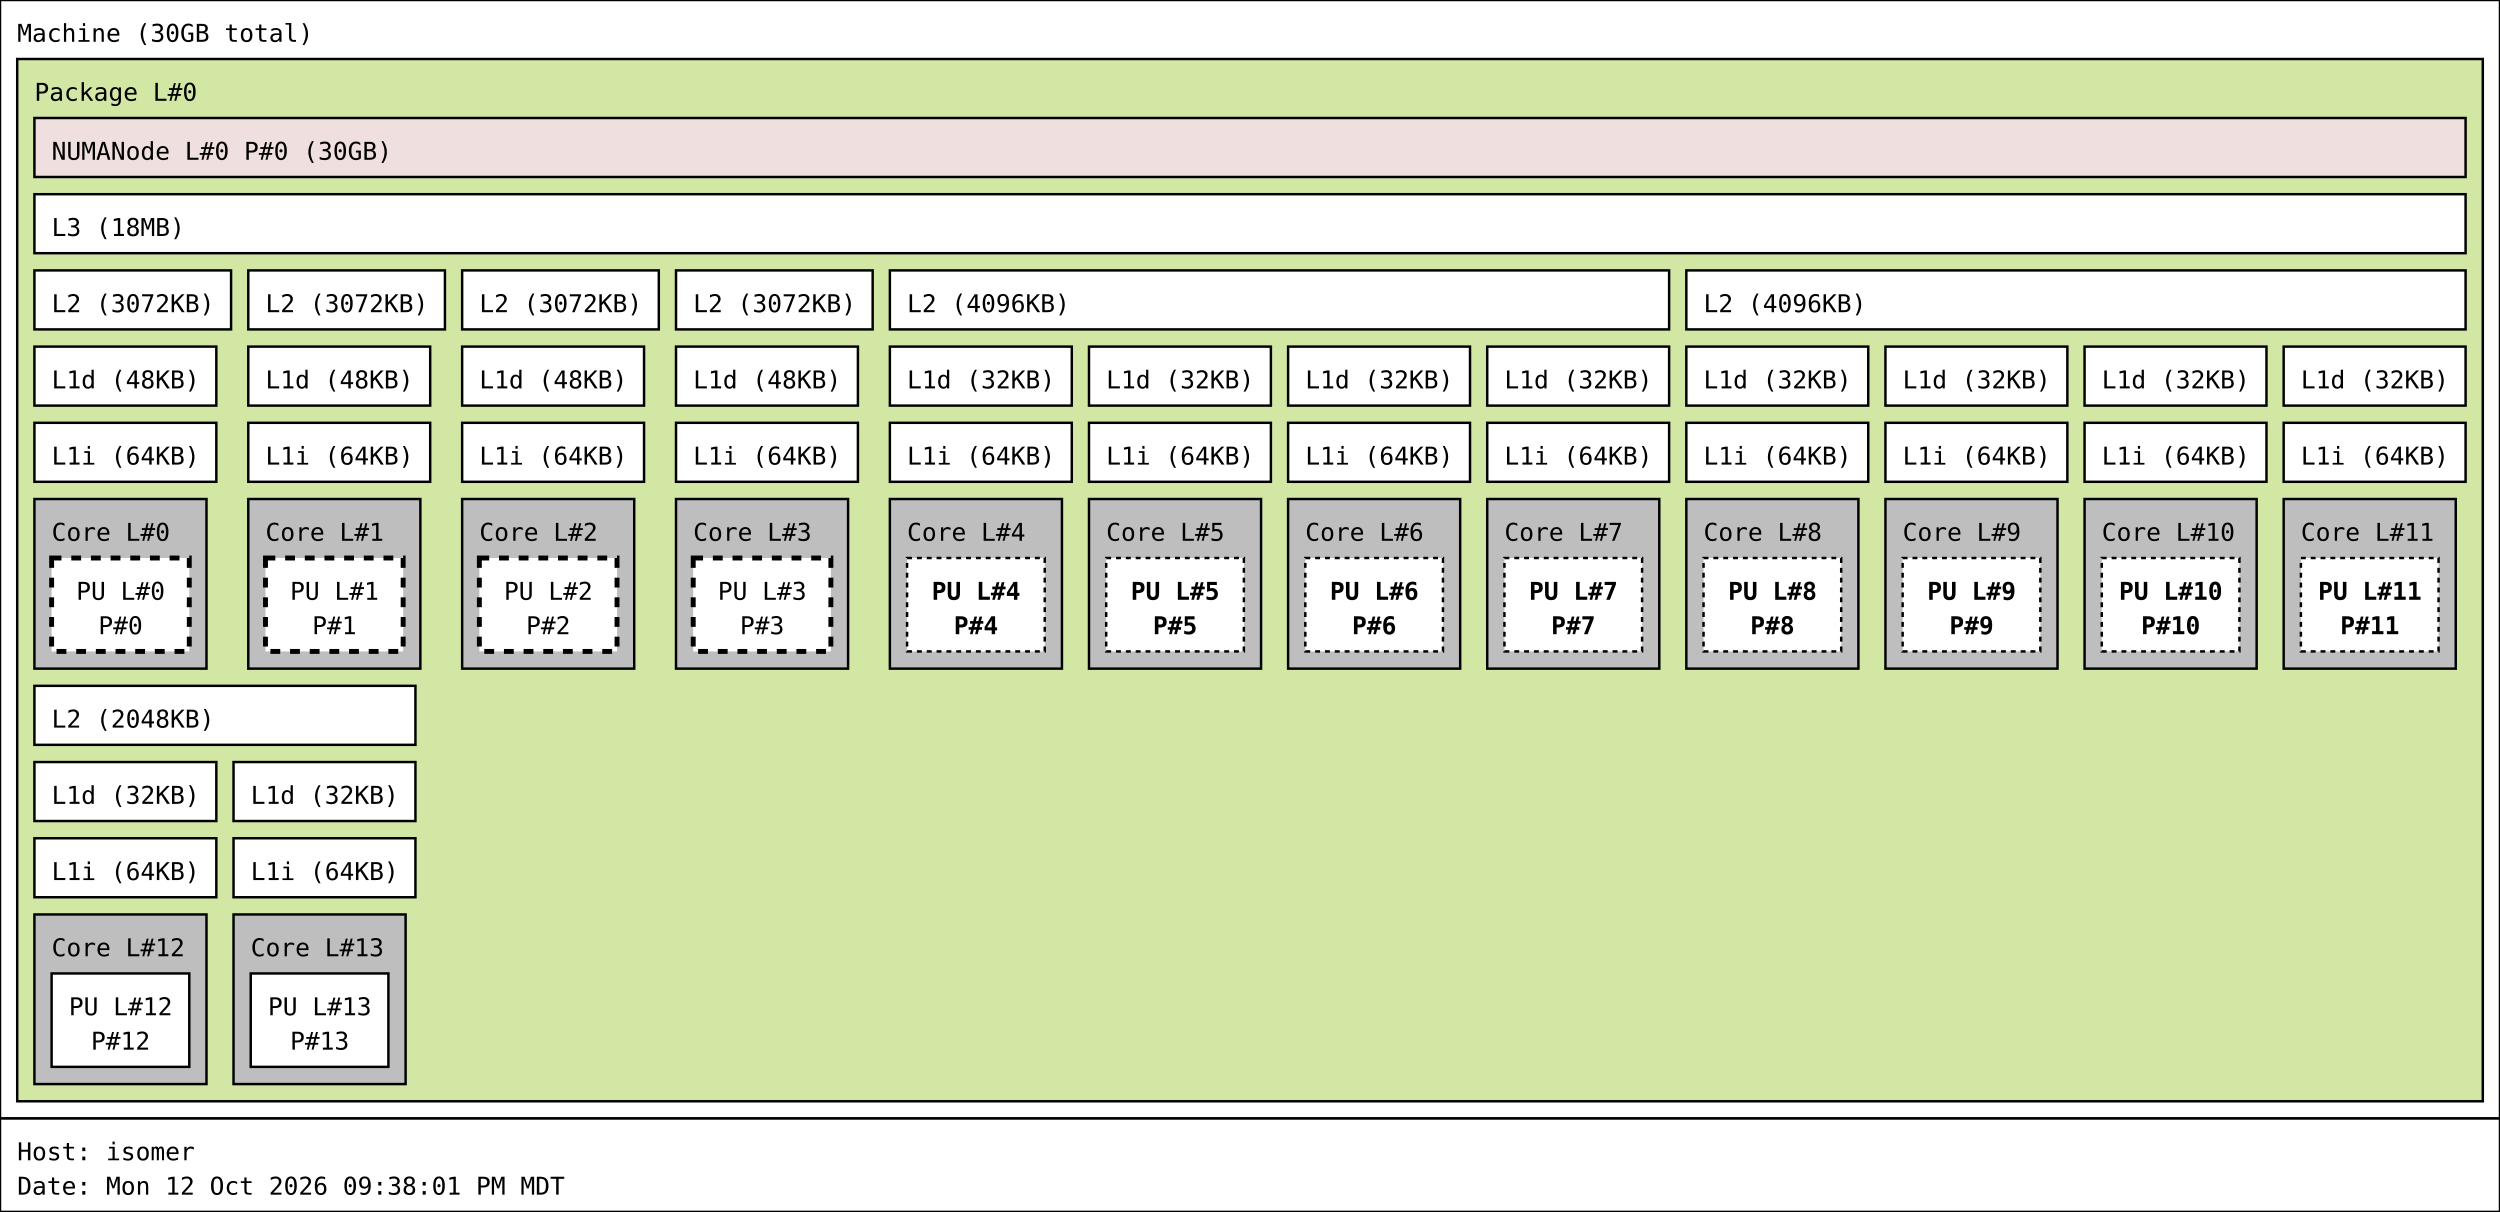
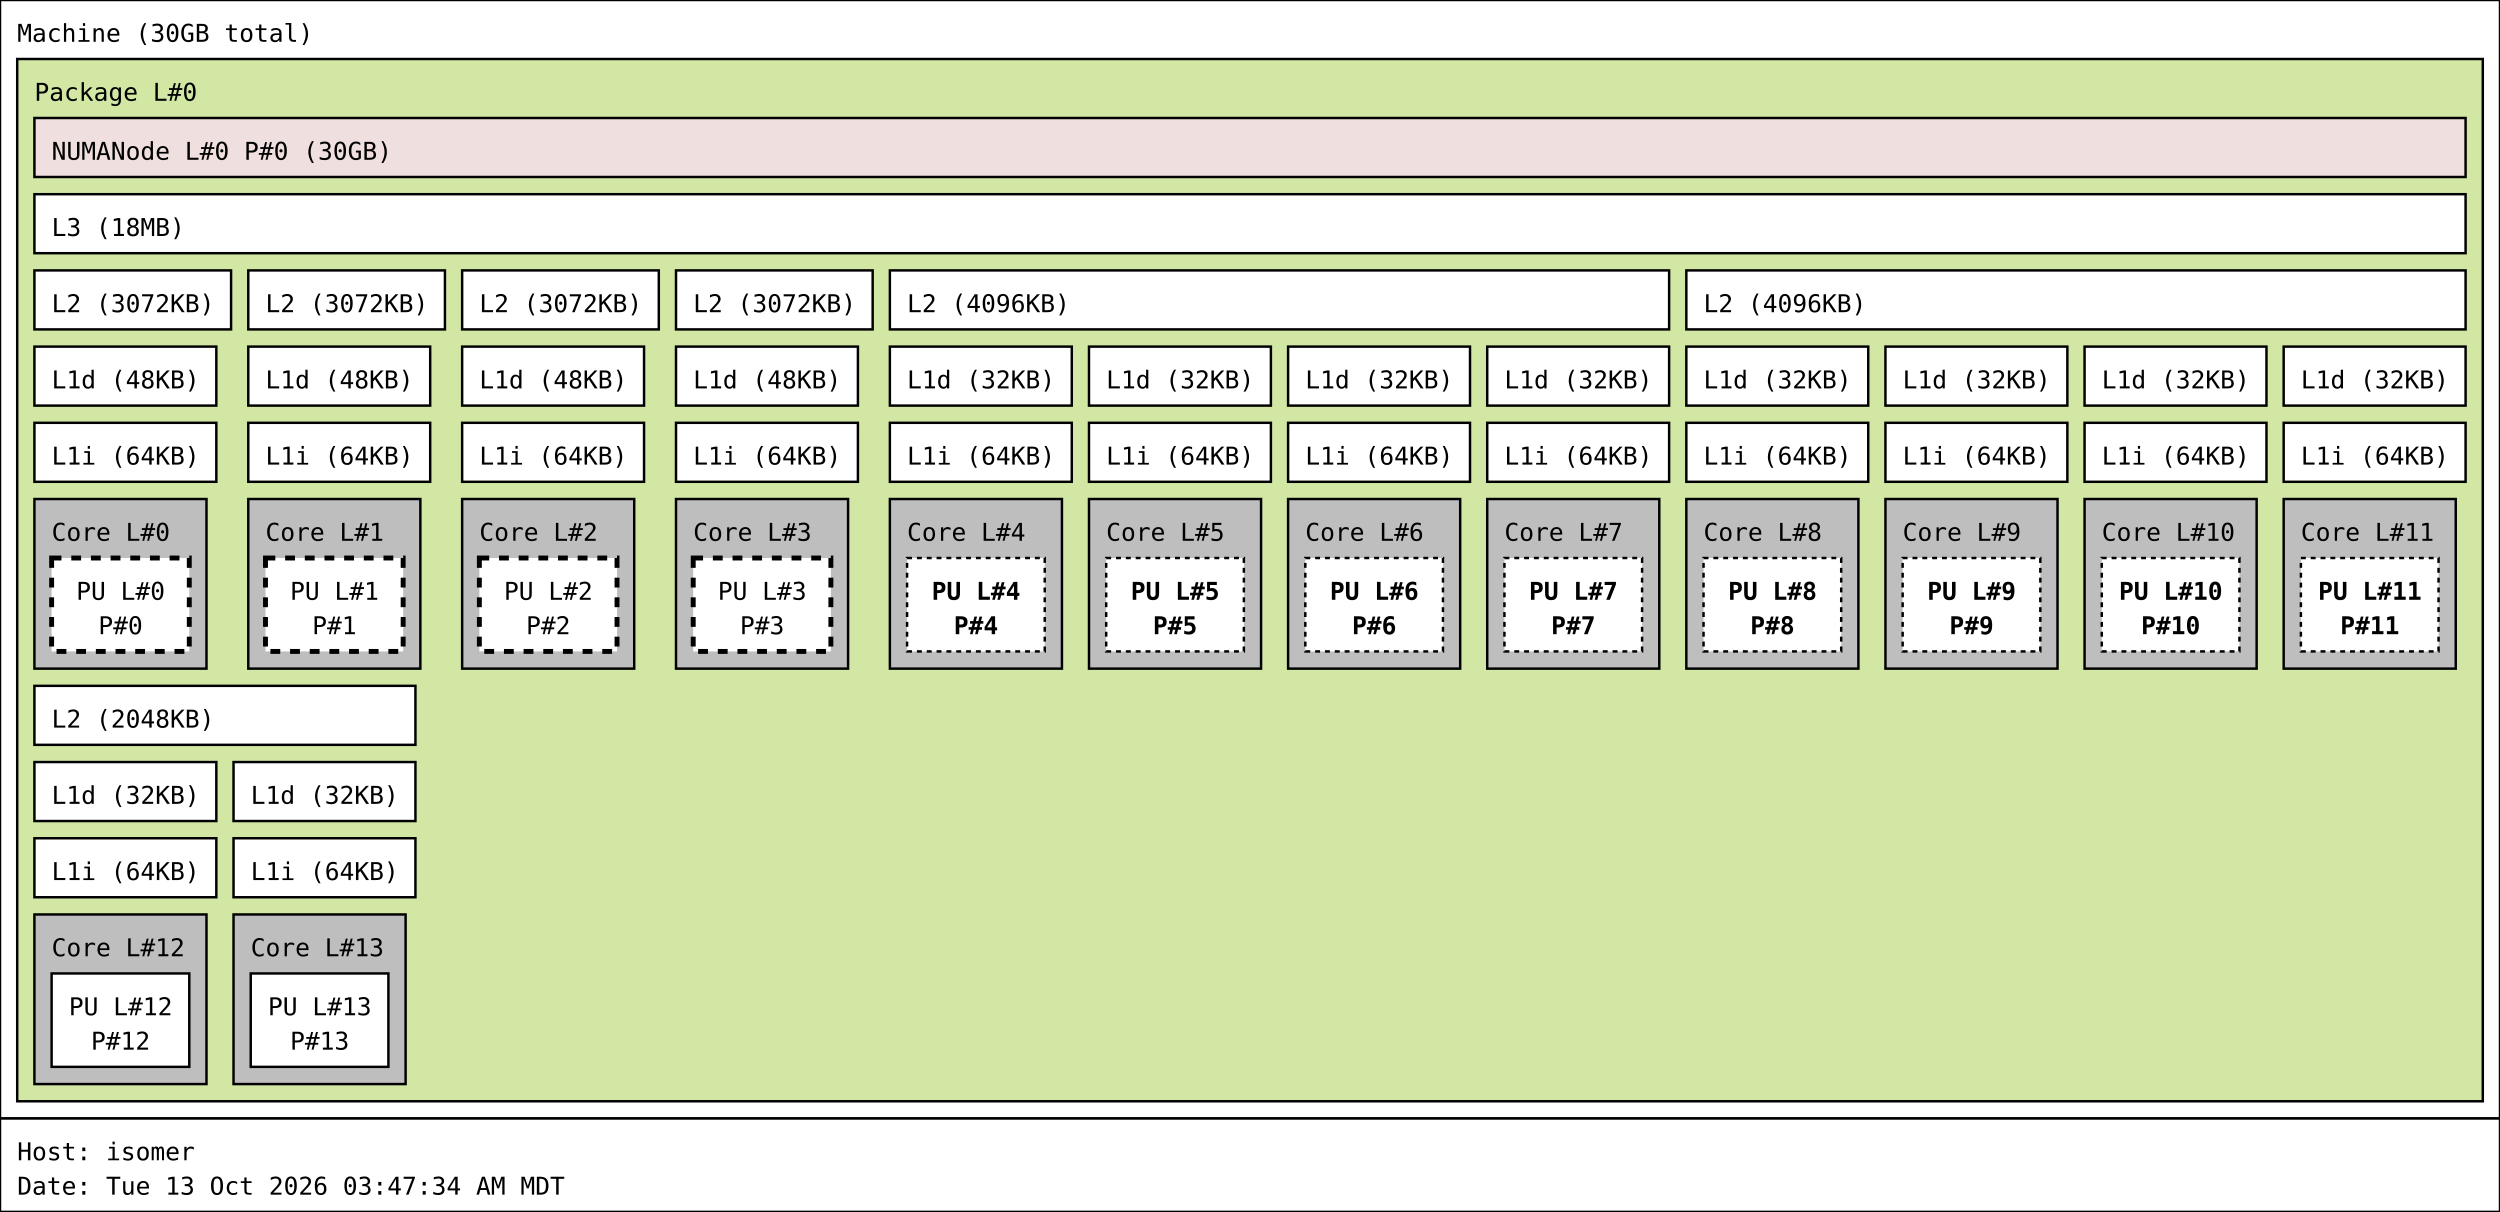
<svg xmlns="http://www.w3.org/2000/svg" width="1017px" height="493px" viewBox="0 0 1017px 493px" version="1.1">
  <rect id="Machine_0_rect" class="Machine" x="0" y="0" width="1017" height="455" fill="rgb(255,255,255)" stroke="rgb(0,0,0)" stroke-width="1" />
  <text id="Machine_0_text" class="Machine" font-family="Monospace" x="7" y="17" fill="rgb(0,0,0)" font-size="10px">Machine (30GB total)</text>
  <rect id="Package_0_rect" class="Package" x="7" y="24" width="1003" height="424" fill="rgb(210,231,164)" stroke="rgb(0,0,0)" stroke-width="1" />
  <text id="Package_0_text" class="Package" font-family="Monospace" x="14" y="41" fill="rgb(0,0,0)" font-size="10px">Package L#0</text>
  <rect id="L3_0_rect" class="L3" x="14" y="79" width="989" height="24" fill="rgb(255,255,255)" stroke="rgb(0,0,0)" stroke-width="1" />
  <text id="L3_0_text" class="L3" font-family="Monospace" x="21" y="96" fill="rgb(0,0,0)" font-size="10px">L3 (18MB)</text>
  <rect id="L2_0_rect" class="L2" x="14" y="110" width="80" height="24" fill="rgb(255,255,255)" stroke="rgb(0,0,0)" stroke-width="1" />
  <text id="L2_0_text" class="L2" font-family="Monospace" x="21" y="127" fill="rgb(0,0,0)" font-size="10px">L2 (3072KB)</text>
  <rect id="L1d_0_rect" class="L1d" x="14" y="141" width="74" height="24" fill="rgb(255,255,255)" stroke="rgb(0,0,0)" stroke-width="1" />
  <text id="L1d_0_text" class="L1d" font-family="Monospace" x="21" y="158" fill="rgb(0,0,0)" font-size="10px">L1d (48KB)</text>
  <rect id="L1i_0_rect" class="L1i" x="14" y="172" width="74" height="24" fill="rgb(255,255,255)" stroke="rgb(0,0,0)" stroke-width="1" />
  <text id="L1i_0_text" class="L1i" font-family="Monospace" x="21" y="189" fill="rgb(0,0,0)" font-size="10px">L1i (64KB)</text>
  <rect id="Core_0_rect" class="Core" x="14" y="203" width="70" height="69" fill="rgb(190,190,190)" stroke="rgb(0,0,0)" stroke-width="1" />
  <text id="Core_0_text" class="Core" font-family="Monospace" x="21" y="220" fill="rgb(0,0,0)" font-size="10px">Core L#0</text>
  <rect id="PU_0_rect" class="PU" x="21" y="227" width="56" height="38" fill="rgb(255,255,255)" stroke="rgb(0,0,0)" stroke-width="2" stroke-dasharray="4" />
  <text id="PU_0_text" class="PU" font-family="Monospace" x="31" y="244" fill="rgb(0,0,0)" font-size="10px">PU L#0</text>
  <text id="PU_0_text_1" class="PU" font-family="Monospace" x="40" y="258" fill="rgb(0,0,0)" font-size="10px">P#0</text>
  <rect id="L2_1_rect" class="L2" x="101" y="110" width="80" height="24" fill="rgb(255,255,255)" stroke="rgb(0,0,0)" stroke-width="1" />
  <text id="L2_1_text" class="L2" font-family="Monospace" x="108" y="127" fill="rgb(0,0,0)" font-size="10px">L2 (3072KB)</text>
  <rect id="L1d_1_rect" class="L1d" x="101" y="141" width="74" height="24" fill="rgb(255,255,255)" stroke="rgb(0,0,0)" stroke-width="1" />
  <text id="L1d_1_text" class="L1d" font-family="Monospace" x="108" y="158" fill="rgb(0,0,0)" font-size="10px">L1d (48KB)</text>
  <rect id="L1i_1_rect" class="L1i" x="101" y="172" width="74" height="24" fill="rgb(255,255,255)" stroke="rgb(0,0,0)" stroke-width="1" />
  <text id="L1i_1_text" class="L1i" font-family="Monospace" x="108" y="189" fill="rgb(0,0,0)" font-size="10px">L1i (64KB)</text>
  <rect id="Core_1_rect" class="Core" x="101" y="203" width="70" height="69" fill="rgb(190,190,190)" stroke="rgb(0,0,0)" stroke-width="1" />
  <text id="Core_1_text" class="Core" font-family="Monospace" x="108" y="220" fill="rgb(0,0,0)" font-size="10px">Core L#1</text>
  <rect id="PU_1_rect" class="PU" x="108" y="227" width="56" height="38" fill="rgb(255,255,255)" stroke="rgb(0,0,0)" stroke-width="2" stroke-dasharray="4" />
  <text id="PU_1_text" class="PU" font-family="Monospace" x="118" y="244" fill="rgb(0,0,0)" font-size="10px">PU L#1</text>
  <text id="PU_1_text_1" class="PU" font-family="Monospace" x="127" y="258" fill="rgb(0,0,0)" font-size="10px">P#1</text>
  <rect id="L2_2_rect" class="L2" x="188" y="110" width="80" height="24" fill="rgb(255,255,255)" stroke="rgb(0,0,0)" stroke-width="1" />
  <text id="L2_2_text" class="L2" font-family="Monospace" x="195" y="127" fill="rgb(0,0,0)" font-size="10px">L2 (3072KB)</text>
  <rect id="L1d_2_rect" class="L1d" x="188" y="141" width="74" height="24" fill="rgb(255,255,255)" stroke="rgb(0,0,0)" stroke-width="1" />
  <text id="L1d_2_text" class="L1d" font-family="Monospace" x="195" y="158" fill="rgb(0,0,0)" font-size="10px">L1d (48KB)</text>
  <rect id="L1i_2_rect" class="L1i" x="188" y="172" width="74" height="24" fill="rgb(255,255,255)" stroke="rgb(0,0,0)" stroke-width="1" />
  <text id="L1i_2_text" class="L1i" font-family="Monospace" x="195" y="189" fill="rgb(0,0,0)" font-size="10px">L1i (64KB)</text>
  <rect id="Core_2_rect" class="Core" x="188" y="203" width="70" height="69" fill="rgb(190,190,190)" stroke="rgb(0,0,0)" stroke-width="1" />
  <text id="Core_2_text" class="Core" font-family="Monospace" x="195" y="220" fill="rgb(0,0,0)" font-size="10px">Core L#2</text>
  <rect id="PU_2_rect" class="PU" x="195" y="227" width="56" height="38" fill="rgb(255,255,255)" stroke="rgb(0,0,0)" stroke-width="2" stroke-dasharray="4" />
  <text id="PU_2_text" class="PU" font-family="Monospace" x="205" y="244" fill="rgb(0,0,0)" font-size="10px">PU L#2</text>
  <text id="PU_2_text_1" class="PU" font-family="Monospace" x="214" y="258" fill="rgb(0,0,0)" font-size="10px">P#2</text>
  <rect id="L2_3_rect" class="L2" x="275" y="110" width="80" height="24" fill="rgb(255,255,255)" stroke="rgb(0,0,0)" stroke-width="1" />
  <text id="L2_3_text" class="L2" font-family="Monospace" x="282" y="127" fill="rgb(0,0,0)" font-size="10px">L2 (3072KB)</text>
  <rect id="L1d_3_rect" class="L1d" x="275" y="141" width="74" height="24" fill="rgb(255,255,255)" stroke="rgb(0,0,0)" stroke-width="1" />
  <text id="L1d_3_text" class="L1d" font-family="Monospace" x="282" y="158" fill="rgb(0,0,0)" font-size="10px">L1d (48KB)</text>
  <rect id="L1i_3_rect" class="L1i" x="275" y="172" width="74" height="24" fill="rgb(255,255,255)" stroke="rgb(0,0,0)" stroke-width="1" />
  <text id="L1i_3_text" class="L1i" font-family="Monospace" x="282" y="189" fill="rgb(0,0,0)" font-size="10px">L1i (64KB)</text>
  <rect id="Core_3_rect" class="Core" x="275" y="203" width="70" height="69" fill="rgb(190,190,190)" stroke="rgb(0,0,0)" stroke-width="1" />
  <text id="Core_3_text" class="Core" font-family="Monospace" x="282" y="220" fill="rgb(0,0,0)" font-size="10px">Core L#3</text>
  <rect id="PU_3_rect" class="PU" x="282" y="227" width="56" height="38" fill="rgb(255,255,255)" stroke="rgb(0,0,0)" stroke-width="2" stroke-dasharray="4" />
  <text id="PU_3_text" class="PU" font-family="Monospace" x="292" y="244" fill="rgb(0,0,0)" font-size="10px">PU L#3</text>
  <text id="PU_3_text_1" class="PU" font-family="Monospace" x="301" y="258" fill="rgb(0,0,0)" font-size="10px">P#3</text>
  <rect id="L2_4_rect" class="L2" x="362" y="110" width="317" height="24" fill="rgb(255,255,255)" stroke="rgb(0,0,0)" stroke-width="1" />
  <text id="L2_4_text" class="L2" font-family="Monospace" x="369" y="127" fill="rgb(0,0,0)" font-size="10px">L2 (4096KB)</text>
  <rect id="L1d_4_rect" class="L1d" x="362" y="141" width="74" height="24" fill="rgb(255,255,255)" stroke="rgb(0,0,0)" stroke-width="1" />
  <text id="L1d_4_text" class="L1d" font-family="Monospace" x="369" y="158" fill="rgb(0,0,0)" font-size="10px">L1d (32KB)</text>
  <rect id="L1i_4_rect" class="L1i" x="362" y="172" width="74" height="24" fill="rgb(255,255,255)" stroke="rgb(0,0,0)" stroke-width="1" />
  <text id="L1i_4_text" class="L1i" font-family="Monospace" x="369" y="189" fill="rgb(0,0,0)" font-size="10px">L1i (64KB)</text>
  <rect id="Core_4_rect" class="Core" x="362" y="203" width="70" height="69" fill="rgb(190,190,190)" stroke="rgb(0,0,0)" stroke-width="1" />
  <text id="Core_4_text" class="Core" font-family="Monospace" x="369" y="220" fill="rgb(0,0,0)" font-size="10px">Core L#4</text>
  <rect id="PU_4_rect" class="PU" x="369" y="227" width="56" height="38" fill="rgb(255,255,255)" stroke="rgb(0,0,0)" stroke-width="1" stroke-dasharray="2" />
  <text id="PU_4_text" class="PU" font-family="Monospace" font-weight="bold" x="379" y="244" fill="rgb(0,0,0)" font-size="10px">PU L#4</text>
  <text id="PU_4_text_1" class="PU" font-family="Monospace" font-weight="bold" x="388" y="258" fill="rgb(0,0,0)" font-size="10px">P#4</text>
  <rect id="L1d_5_rect" class="L1d" x="443" y="141" width="74" height="24" fill="rgb(255,255,255)" stroke="rgb(0,0,0)" stroke-width="1" />
  <text id="L1d_5_text" class="L1d" font-family="Monospace" x="450" y="158" fill="rgb(0,0,0)" font-size="10px">L1d (32KB)</text>
  <rect id="L1i_5_rect" class="L1i" x="443" y="172" width="74" height="24" fill="rgb(255,255,255)" stroke="rgb(0,0,0)" stroke-width="1" />
  <text id="L1i_5_text" class="L1i" font-family="Monospace" x="450" y="189" fill="rgb(0,0,0)" font-size="10px">L1i (64KB)</text>
  <rect id="Core_5_rect" class="Core" x="443" y="203" width="70" height="69" fill="rgb(190,190,190)" stroke="rgb(0,0,0)" stroke-width="1" />
  <text id="Core_5_text" class="Core" font-family="Monospace" x="450" y="220" fill="rgb(0,0,0)" font-size="10px">Core L#5</text>
  <rect id="PU_5_rect" class="PU" x="450" y="227" width="56" height="38" fill="rgb(255,255,255)" stroke="rgb(0,0,0)" stroke-width="1" stroke-dasharray="2" />
  <text id="PU_5_text" class="PU" font-family="Monospace" font-weight="bold" x="460" y="244" fill="rgb(0,0,0)" font-size="10px">PU L#5</text>
  <text id="PU_5_text_1" class="PU" font-family="Monospace" font-weight="bold" x="469" y="258" fill="rgb(0,0,0)" font-size="10px">P#5</text>
  <rect id="L1d_6_rect" class="L1d" x="524" y="141" width="74" height="24" fill="rgb(255,255,255)" stroke="rgb(0,0,0)" stroke-width="1" />
  <text id="L1d_6_text" class="L1d" font-family="Monospace" x="531" y="158" fill="rgb(0,0,0)" font-size="10px">L1d (32KB)</text>
  <rect id="L1i_6_rect" class="L1i" x="524" y="172" width="74" height="24" fill="rgb(255,255,255)" stroke="rgb(0,0,0)" stroke-width="1" />
  <text id="L1i_6_text" class="L1i" font-family="Monospace" x="531" y="189" fill="rgb(0,0,0)" font-size="10px">L1i (64KB)</text>
  <rect id="Core_6_rect" class="Core" x="524" y="203" width="70" height="69" fill="rgb(190,190,190)" stroke="rgb(0,0,0)" stroke-width="1" />
  <text id="Core_6_text" class="Core" font-family="Monospace" x="531" y="220" fill="rgb(0,0,0)" font-size="10px">Core L#6</text>
  <rect id="PU_6_rect" class="PU" x="531" y="227" width="56" height="38" fill="rgb(255,255,255)" stroke="rgb(0,0,0)" stroke-width="1" stroke-dasharray="2" />
  <text id="PU_6_text" class="PU" font-family="Monospace" font-weight="bold" x="541" y="244" fill="rgb(0,0,0)" font-size="10px">PU L#6</text>
  <text id="PU_6_text_1" class="PU" font-family="Monospace" font-weight="bold" x="550" y="258" fill="rgb(0,0,0)" font-size="10px">P#6</text>
  <rect id="L1d_7_rect" class="L1d" x="605" y="141" width="74" height="24" fill="rgb(255,255,255)" stroke="rgb(0,0,0)" stroke-width="1" />
  <text id="L1d_7_text" class="L1d" font-family="Monospace" x="612" y="158" fill="rgb(0,0,0)" font-size="10px">L1d (32KB)</text>
  <rect id="L1i_7_rect" class="L1i" x="605" y="172" width="74" height="24" fill="rgb(255,255,255)" stroke="rgb(0,0,0)" stroke-width="1" />
  <text id="L1i_7_text" class="L1i" font-family="Monospace" x="612" y="189" fill="rgb(0,0,0)" font-size="10px">L1i (64KB)</text>
  <rect id="Core_7_rect" class="Core" x="605" y="203" width="70" height="69" fill="rgb(190,190,190)" stroke="rgb(0,0,0)" stroke-width="1" />
  <text id="Core_7_text" class="Core" font-family="Monospace" x="612" y="220" fill="rgb(0,0,0)" font-size="10px">Core L#7</text>
  <rect id="PU_7_rect" class="PU" x="612" y="227" width="56" height="38" fill="rgb(255,255,255)" stroke="rgb(0,0,0)" stroke-width="1" stroke-dasharray="2" />
  <text id="PU_7_text" class="PU" font-family="Monospace" font-weight="bold" x="622" y="244" fill="rgb(0,0,0)" font-size="10px">PU L#7</text>
  <text id="PU_7_text_1" class="PU" font-family="Monospace" font-weight="bold" x="631" y="258" fill="rgb(0,0,0)" font-size="10px">P#7</text>
  <rect id="L2_5_rect" class="L2" x="686" y="110" width="317" height="24" fill="rgb(255,255,255)" stroke="rgb(0,0,0)" stroke-width="1" />
  <text id="L2_5_text" class="L2" font-family="Monospace" x="693" y="127" fill="rgb(0,0,0)" font-size="10px">L2 (4096KB)</text>
  <rect id="L1d_8_rect" class="L1d" x="686" y="141" width="74" height="24" fill="rgb(255,255,255)" stroke="rgb(0,0,0)" stroke-width="1" />
  <text id="L1d_8_text" class="L1d" font-family="Monospace" x="693" y="158" fill="rgb(0,0,0)" font-size="10px">L1d (32KB)</text>
  <rect id="L1i_8_rect" class="L1i" x="686" y="172" width="74" height="24" fill="rgb(255,255,255)" stroke="rgb(0,0,0)" stroke-width="1" />
  <text id="L1i_8_text" class="L1i" font-family="Monospace" x="693" y="189" fill="rgb(0,0,0)" font-size="10px">L1i (64KB)</text>
  <rect id="Core_8_rect" class="Core" x="686" y="203" width="70" height="69" fill="rgb(190,190,190)" stroke="rgb(0,0,0)" stroke-width="1" />
  <text id="Core_8_text" class="Core" font-family="Monospace" x="693" y="220" fill="rgb(0,0,0)" font-size="10px">Core L#8</text>
  <rect id="PU_8_rect" class="PU" x="693" y="227" width="56" height="38" fill="rgb(255,255,255)" stroke="rgb(0,0,0)" stroke-width="1" stroke-dasharray="2" />
  <text id="PU_8_text" class="PU" font-family="Monospace" font-weight="bold" x="703" y="244" fill="rgb(0,0,0)" font-size="10px">PU L#8</text>
  <text id="PU_8_text_1" class="PU" font-family="Monospace" font-weight="bold" x="712" y="258" fill="rgb(0,0,0)" font-size="10px">P#8</text>
  <rect id="L1d_9_rect" class="L1d" x="767" y="141" width="74" height="24" fill="rgb(255,255,255)" stroke="rgb(0,0,0)" stroke-width="1" />
  <text id="L1d_9_text" class="L1d" font-family="Monospace" x="774" y="158" fill="rgb(0,0,0)" font-size="10px">L1d (32KB)</text>
  <rect id="L1i_9_rect" class="L1i" x="767" y="172" width="74" height="24" fill="rgb(255,255,255)" stroke="rgb(0,0,0)" stroke-width="1" />
  <text id="L1i_9_text" class="L1i" font-family="Monospace" x="774" y="189" fill="rgb(0,0,0)" font-size="10px">L1i (64KB)</text>
  <rect id="Core_9_rect" class="Core" x="767" y="203" width="70" height="69" fill="rgb(190,190,190)" stroke="rgb(0,0,0)" stroke-width="1" />
  <text id="Core_9_text" class="Core" font-family="Monospace" x="774" y="220" fill="rgb(0,0,0)" font-size="10px">Core L#9</text>
  <rect id="PU_9_rect" class="PU" x="774" y="227" width="56" height="38" fill="rgb(255,255,255)" stroke="rgb(0,0,0)" stroke-width="1" stroke-dasharray="2" />
  <text id="PU_9_text" class="PU" font-family="Monospace" font-weight="bold" x="784" y="244" fill="rgb(0,0,0)" font-size="10px">PU L#9</text>
  <text id="PU_9_text_1" class="PU" font-family="Monospace" font-weight="bold" x="793" y="258" fill="rgb(0,0,0)" font-size="10px">P#9</text>
  <rect id="L1d_10_rect" class="L1d" x="848" y="141" width="74" height="24" fill="rgb(255,255,255)" stroke="rgb(0,0,0)" stroke-width="1" />
  <text id="L1d_10_text" class="L1d" font-family="Monospace" x="855" y="158" fill="rgb(0,0,0)" font-size="10px">L1d (32KB)</text>
  <rect id="L1i_10_rect" class="L1i" x="848" y="172" width="74" height="24" fill="rgb(255,255,255)" stroke="rgb(0,0,0)" stroke-width="1" />
  <text id="L1i_10_text" class="L1i" font-family="Monospace" x="855" y="189" fill="rgb(0,0,0)" font-size="10px">L1i (64KB)</text>
  <rect id="Core_10_rect" class="Core" x="848" y="203" width="70" height="69" fill="rgb(190,190,190)" stroke="rgb(0,0,0)" stroke-width="1" />
  <text id="Core_10_text" class="Core" font-family="Monospace" x="855" y="220" fill="rgb(0,0,0)" font-size="10px">Core L#10</text>
  <rect id="PU_10_rect" class="PU" x="855" y="227" width="56" height="38" fill="rgb(255,255,255)" stroke="rgb(0,0,0)" stroke-width="1" stroke-dasharray="2" />
  <text id="PU_10_text" class="PU" font-family="Monospace" font-weight="bold" x="862" y="244" fill="rgb(0,0,0)" font-size="10px">PU L#10</text>
  <text id="PU_10_text_1" class="PU" font-family="Monospace" font-weight="bold" x="871" y="258" fill="rgb(0,0,0)" font-size="10px">P#10</text>
  <rect id="L1d_11_rect" class="L1d" x="929" y="141" width="74" height="24" fill="rgb(255,255,255)" stroke="rgb(0,0,0)" stroke-width="1" />
  <text id="L1d_11_text" class="L1d" font-family="Monospace" x="936" y="158" fill="rgb(0,0,0)" font-size="10px">L1d (32KB)</text>
  <rect id="L1i_11_rect" class="L1i" x="929" y="172" width="74" height="24" fill="rgb(255,255,255)" stroke="rgb(0,0,0)" stroke-width="1" />
  <text id="L1i_11_text" class="L1i" font-family="Monospace" x="936" y="189" fill="rgb(0,0,0)" font-size="10px">L1i (64KB)</text>
  <rect id="Core_11_rect" class="Core" x="929" y="203" width="70" height="69" fill="rgb(190,190,190)" stroke="rgb(0,0,0)" stroke-width="1" />
  <text id="Core_11_text" class="Core" font-family="Monospace" x="936" y="220" fill="rgb(0,0,0)" font-size="10px">Core L#11</text>
  <rect id="PU_11_rect" class="PU" x="936" y="227" width="56" height="38" fill="rgb(255,255,255)" stroke="rgb(0,0,0)" stroke-width="1" stroke-dasharray="2" />
  <text id="PU_11_text" class="PU" font-family="Monospace" font-weight="bold" x="943" y="244" fill="rgb(0,0,0)" font-size="10px">PU L#11</text>
  <text id="PU_11_text_1" class="PU" font-family="Monospace" font-weight="bold" x="952" y="258" fill="rgb(0,0,0)" font-size="10px">P#11</text>
  <rect id="L2_6_rect" class="L2" x="14" y="279" width="155" height="24" fill="rgb(255,255,255)" stroke="rgb(0,0,0)" stroke-width="1" />
  <text id="L2_6_text" class="L2" font-family="Monospace" x="21" y="296" fill="rgb(0,0,0)" font-size="10px">L2 (2048KB)</text>
  <rect id="L1d_12_rect" class="L1d" x="14" y="310" width="74" height="24" fill="rgb(255,255,255)" stroke="rgb(0,0,0)" stroke-width="1" />
  <text id="L1d_12_text" class="L1d" font-family="Monospace" x="21" y="327" fill="rgb(0,0,0)" font-size="10px">L1d (32KB)</text>
  <rect id="L1i_12_rect" class="L1i" x="14" y="341" width="74" height="24" fill="rgb(255,255,255)" stroke="rgb(0,0,0)" stroke-width="1" />
  <text id="L1i_12_text" class="L1i" font-family="Monospace" x="21" y="358" fill="rgb(0,0,0)" font-size="10px">L1i (64KB)</text>
  <rect id="Core_12_rect" class="Core" x="14" y="372" width="70" height="69" fill="rgb(190,190,190)" stroke="rgb(0,0,0)" stroke-width="1" />
  <text id="Core_12_text" class="Core" font-family="Monospace" x="21" y="389" fill="rgb(0,0,0)" font-size="10px">Core L#12</text>
  <rect id="PU_12_rect" class="PU" x="21" y="396" width="56" height="38" fill="rgb(255,255,255)" stroke="rgb(0,0,0)" stroke-width="1" />
  <text id="PU_12_text" class="PU" font-family="Monospace" x="28" y="413" fill="rgb(0,0,0)" font-size="10px">PU L#12</text>
  <text id="PU_12_text_1" class="PU" font-family="Monospace" x="37" y="427" fill="rgb(0,0,0)" font-size="10px">P#12</text>
  <rect id="L1d_13_rect" class="L1d" x="95" y="310" width="74" height="24" fill="rgb(255,255,255)" stroke="rgb(0,0,0)" stroke-width="1" />
  <text id="L1d_13_text" class="L1d" font-family="Monospace" x="102" y="327" fill="rgb(0,0,0)" font-size="10px">L1d (32KB)</text>
  <rect id="L1i_13_rect" class="L1i" x="95" y="341" width="74" height="24" fill="rgb(255,255,255)" stroke="rgb(0,0,0)" stroke-width="1" />
  <text id="L1i_13_text" class="L1i" font-family="Monospace" x="102" y="358" fill="rgb(0,0,0)" font-size="10px">L1i (64KB)</text>
  <rect id="Core_13_rect" class="Core" x="95" y="372" width="70" height="69" fill="rgb(190,190,190)" stroke="rgb(0,0,0)" stroke-width="1" />
  <text id="Core_13_text" class="Core" font-family="Monospace" x="102" y="389" fill="rgb(0,0,0)" font-size="10px">Core L#13</text>
  <rect id="PU_13_rect" class="PU" x="102" y="396" width="56" height="38" fill="rgb(255,255,255)" stroke="rgb(0,0,0)" stroke-width="1" />
  <text id="PU_13_text" class="PU" font-family="Monospace" x="109" y="413" fill="rgb(0,0,0)" font-size="10px">PU L#13</text>
  <text id="PU_13_text_1" class="PU" font-family="Monospace" x="118" y="427" fill="rgb(0,0,0)" font-size="10px">P#13</text>
  <rect id="NUMANode_0_rect" class="NUMANode" x="14" y="48" width="989" height="24" fill="rgb(239,223,222)" stroke="rgb(0,0,0)" stroke-width="1" />
  <text id="NUMANode_0_text" class="NUMANode" font-family="Monospace" x="21" y="65" fill="rgb(0,0,0)" font-size="10px">NUMANode L#0 P#0 (30GB)</text>
  <rect id="anon_rect" x="0" y="455" width="1017" height="38" fill="rgb(255,255,255)" stroke="rgb(0,0,0)" stroke-width="1" />
  <text id="anon_text" font-family="Monospace" x="7" y="472" fill="rgb(0,0,0)" font-size="10px">Host: isomer</text>
-   <text id="anon_text_1" font-family="Monospace" x="7" y="486" fill="rgb(0,0,0)" font-size="10px">Date: Mon 12 Oct 2026 09:38:01 PM MDT</text>
+   <text id="anon_text_1" font-family="Monospace" x="7" y="486" fill="rgb(0,0,0)" font-size="10px">Date: Tue 13 Oct 2026 03:47:34 AM MDT</text>
</svg>
